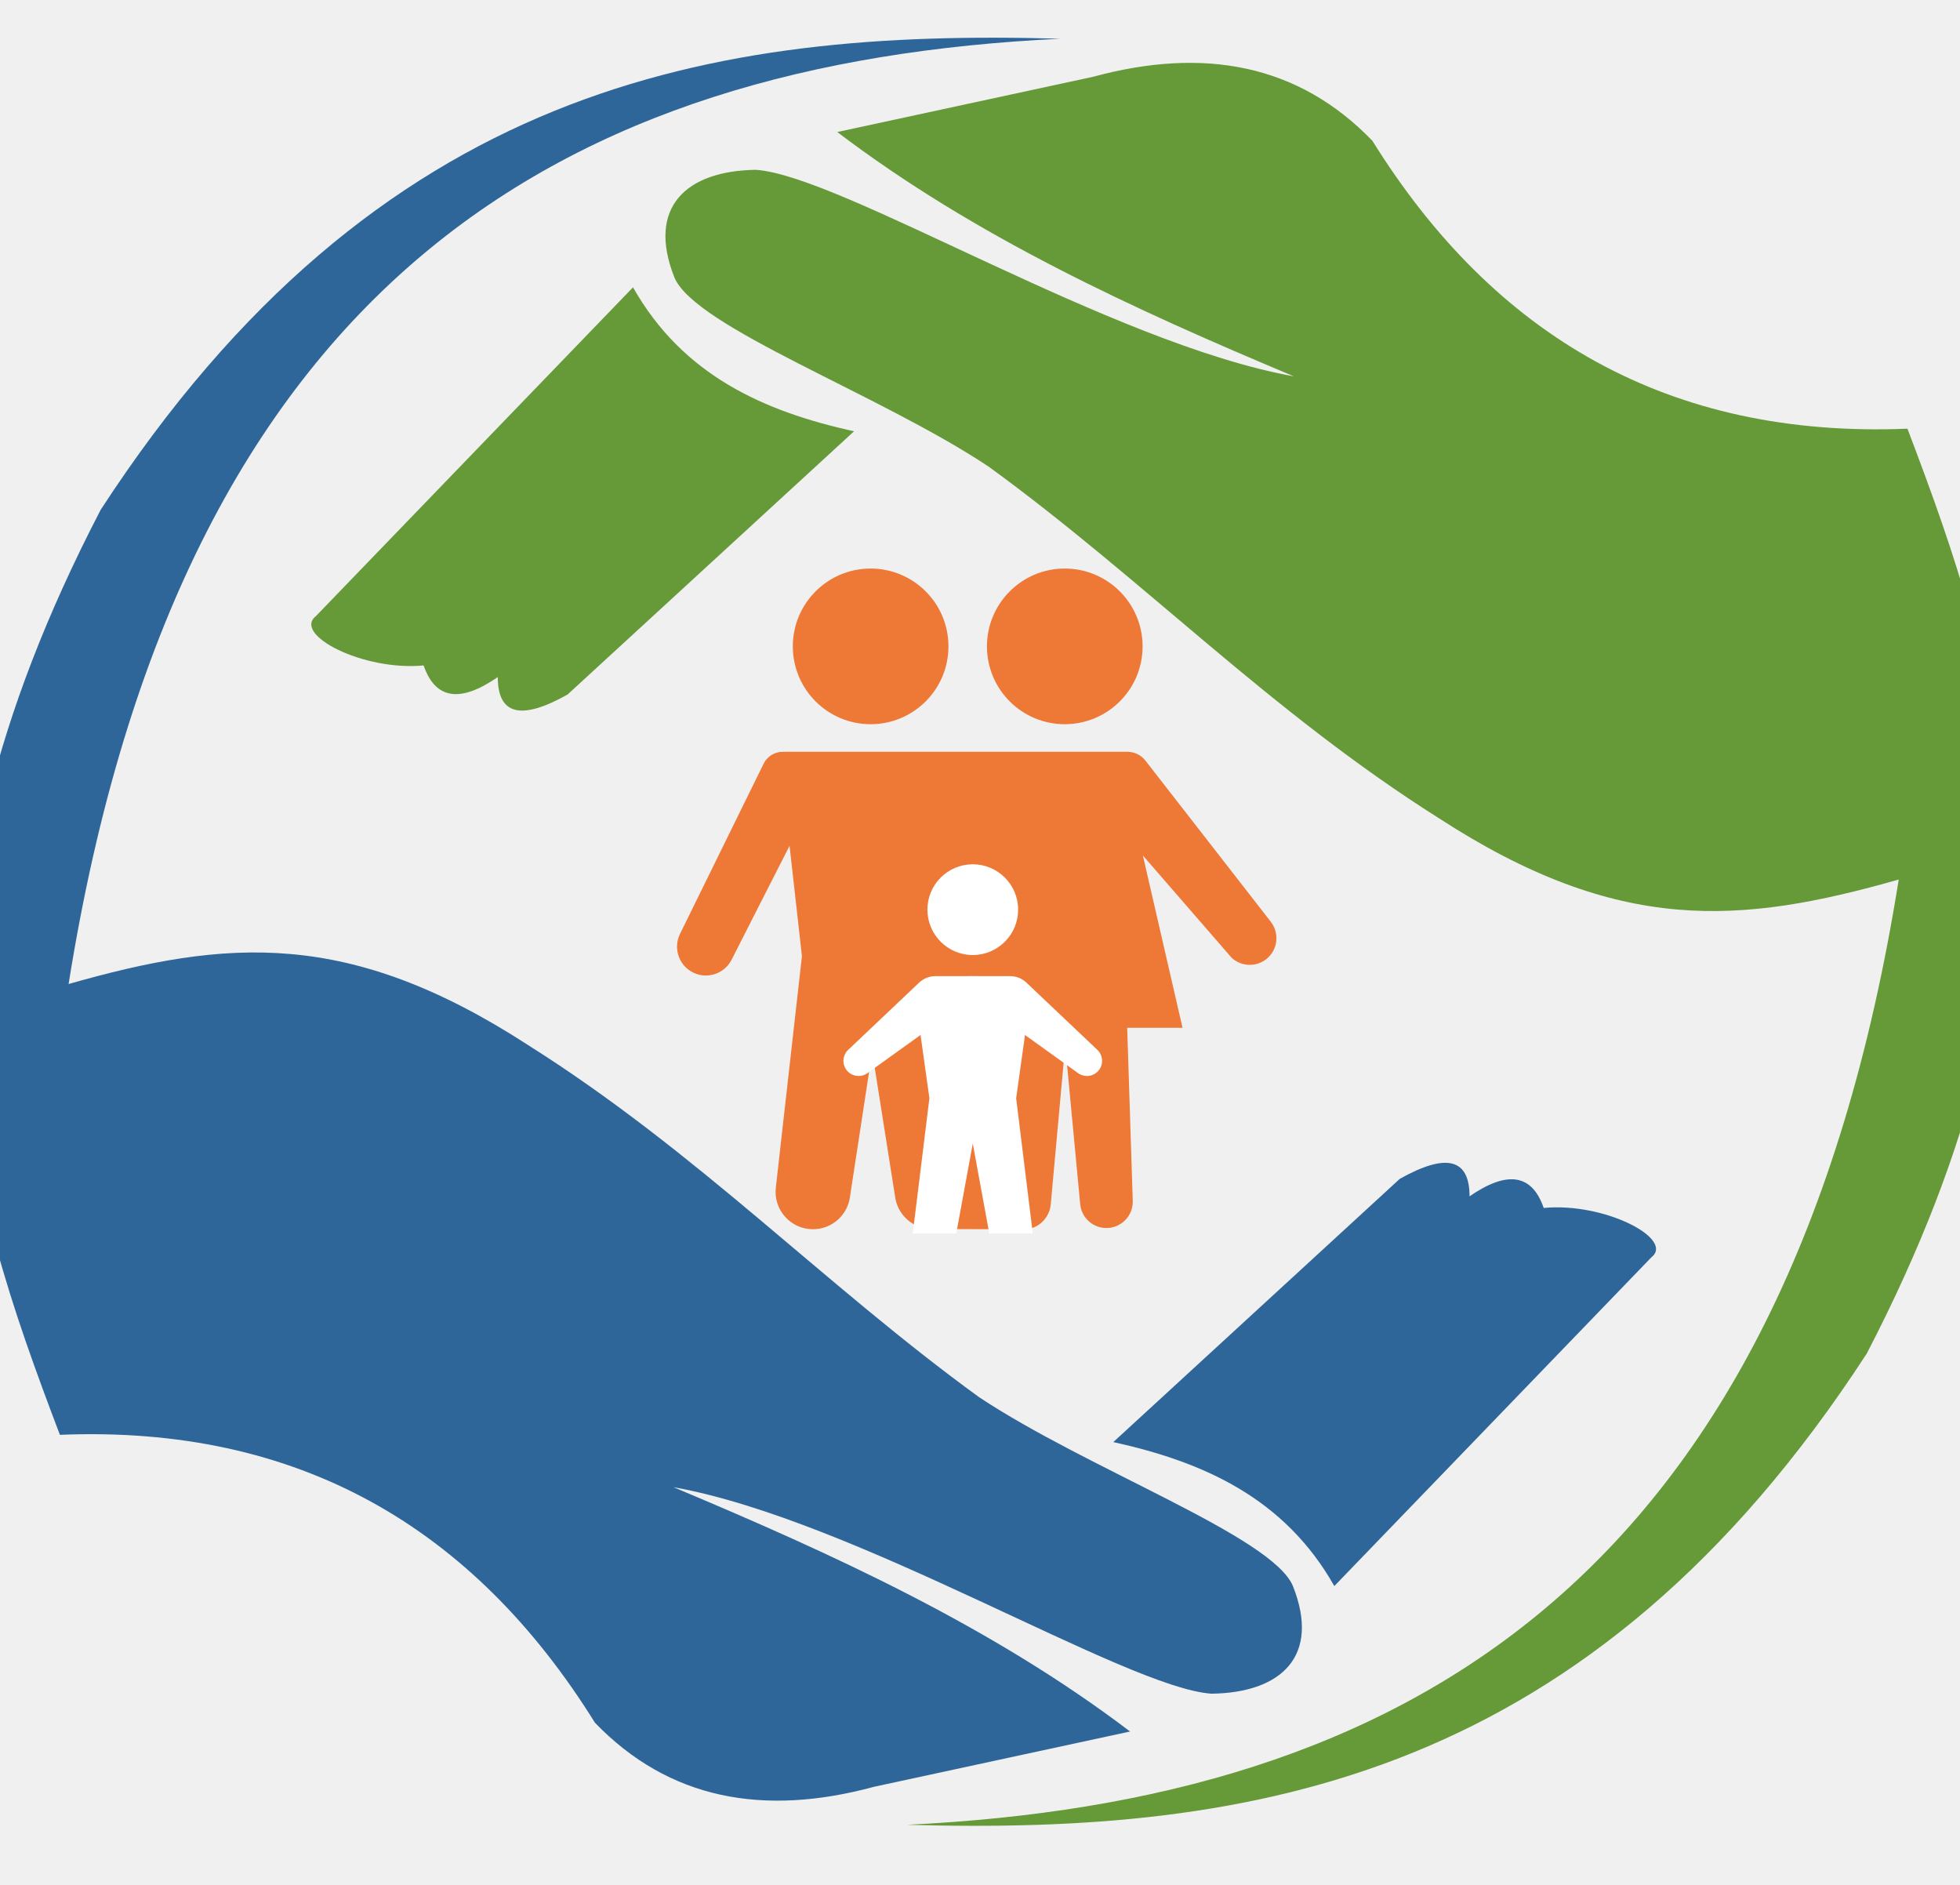
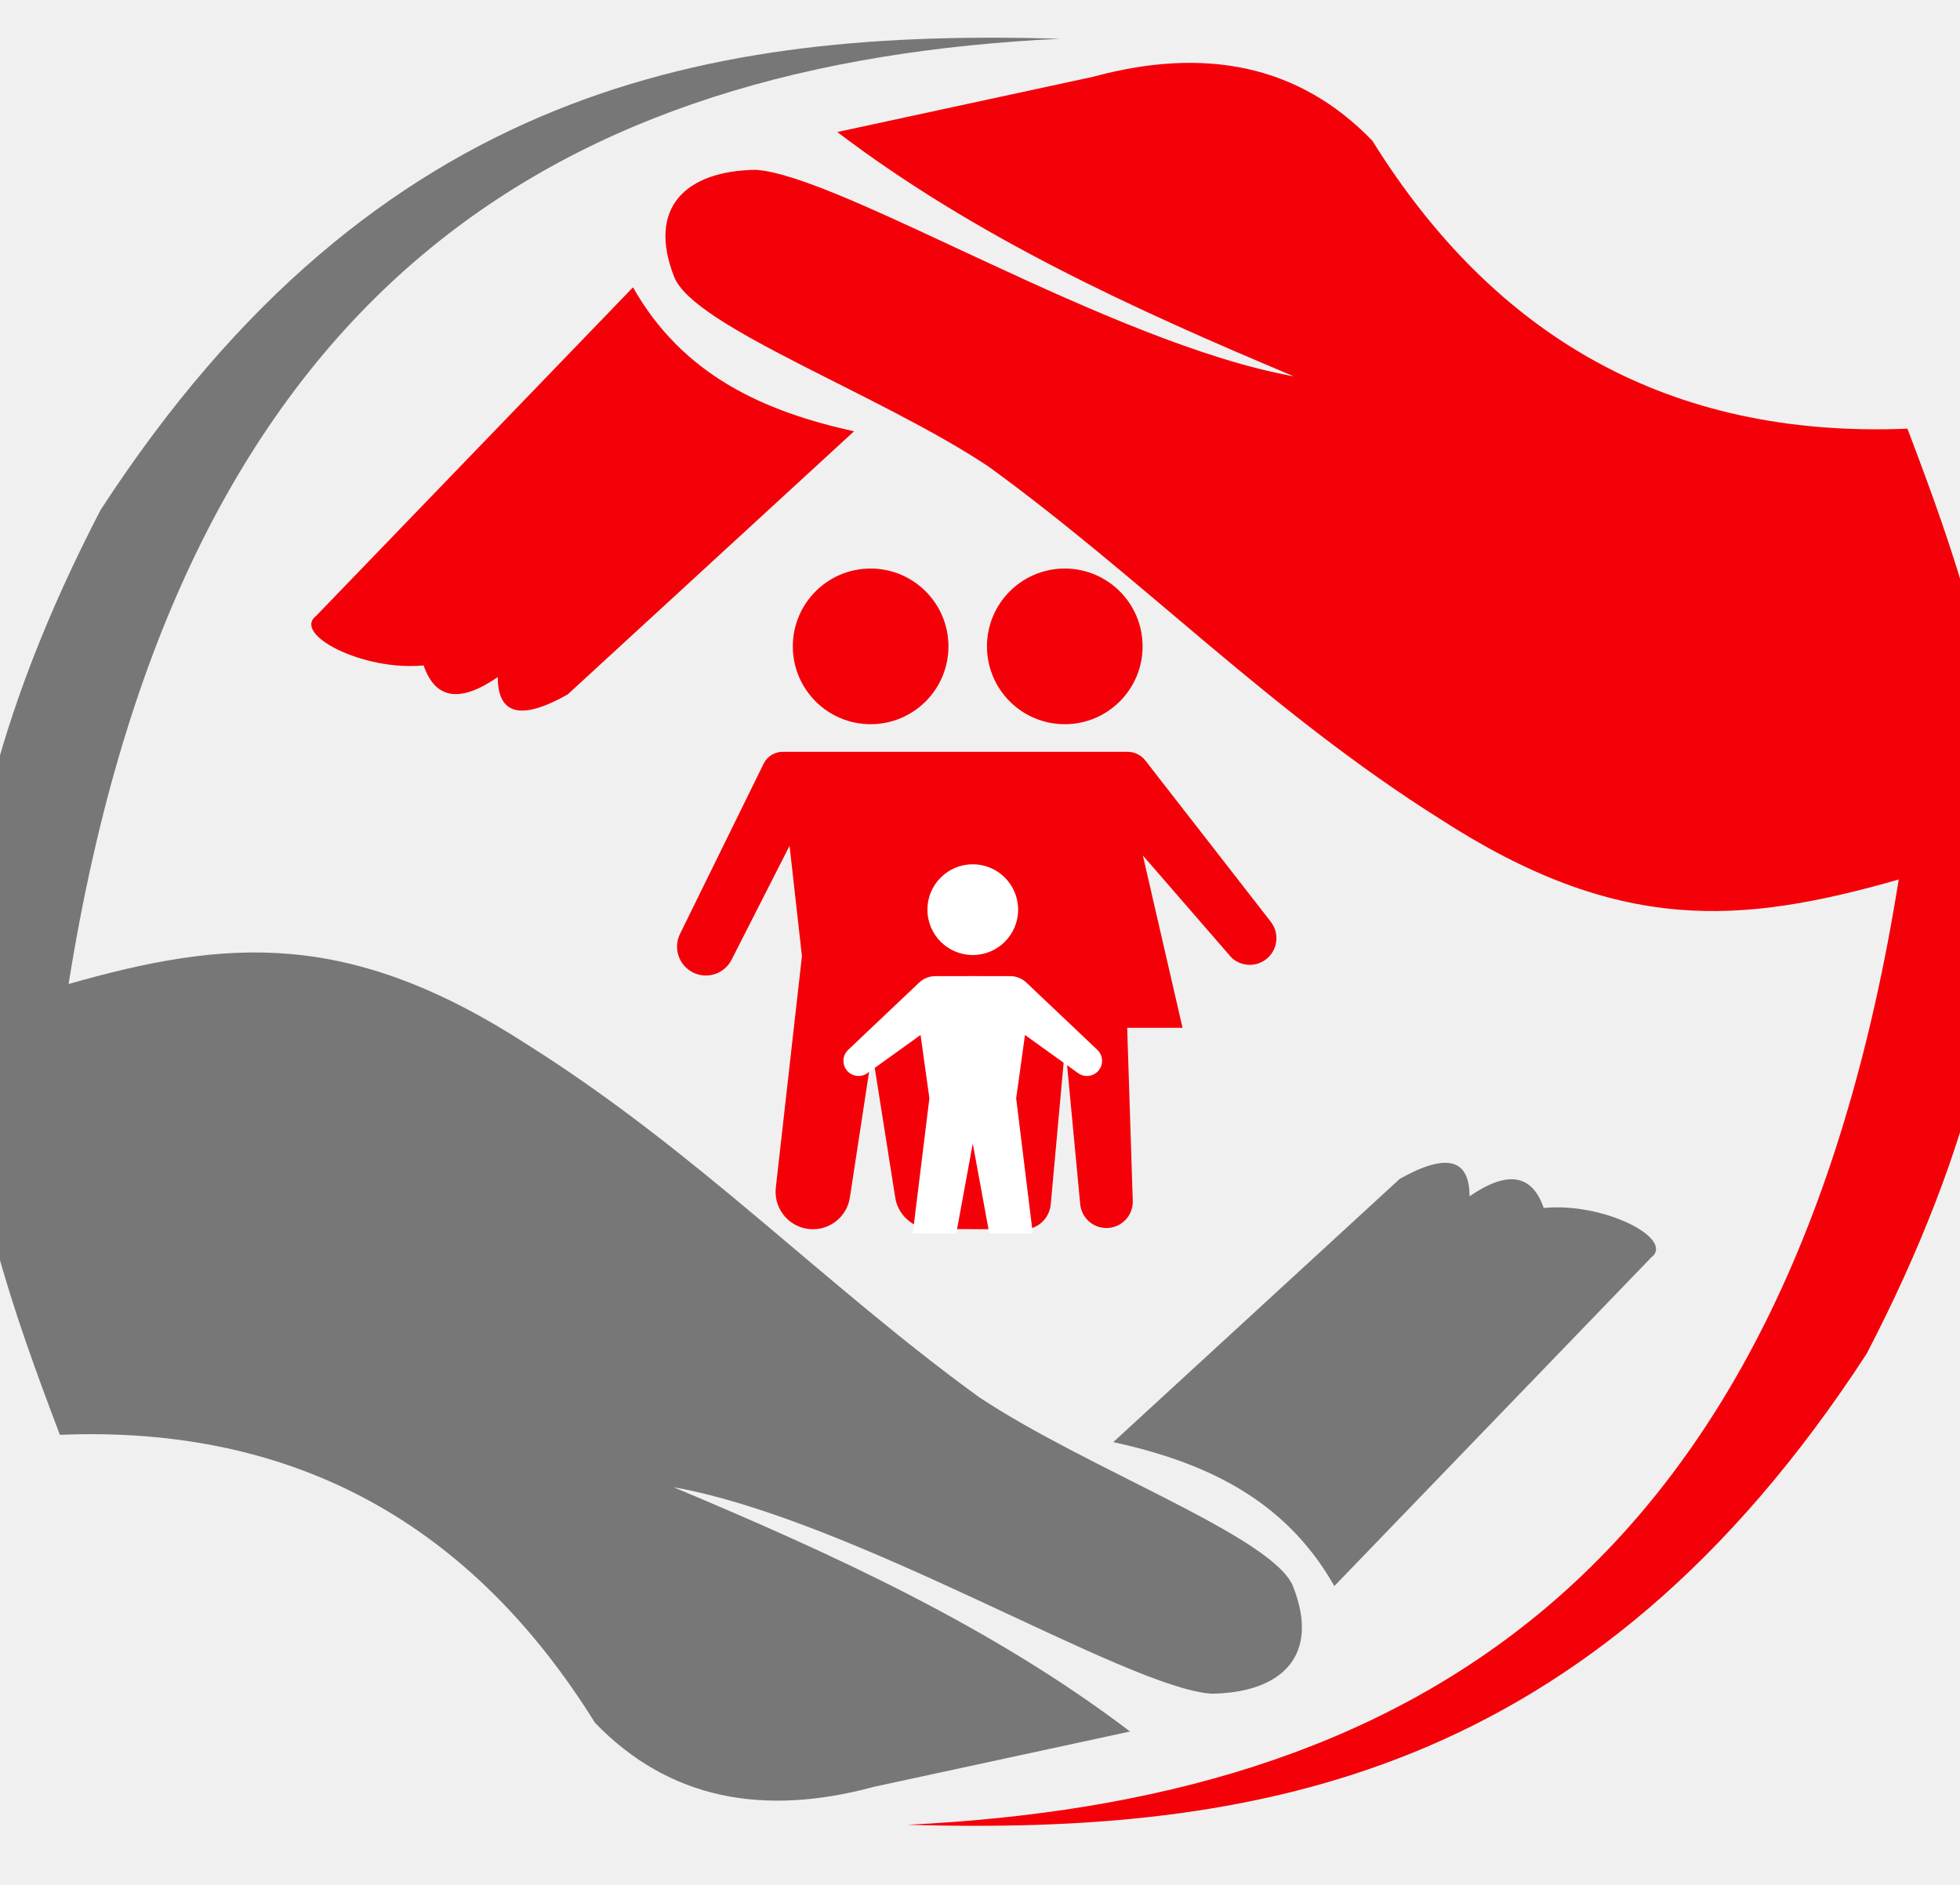
<svg xmlns="http://www.w3.org/2000/svg" viewBox="50 -50 2600 2500" width="100%" height="100%">
  <defs>
    <style>
-       .nims-fav-green { fill: #669938; fill-rule: nonzero; }
-       .nims-fav-blue { fill: #2F669A; fill-rule: nonzero; }
-       .nims-fav-orange { fill: #EE7836; fill-rule: nonzero; }
+       .nims-fav-green { fill: #F40009; fill-rule: nonzero; }
+       .nims-fav-blue { fill: #777777; fill-rule: nonzero; }
+       .nims-fav-orange { fill: #F40009; fill-rule: nonzero; }
      .nims-fav-white { fill: #ffffff; fill-rule: nonzero; }
    </style>
  </defs>
  <g id="nims-emblem">
    <path class="nims-fav-green" d="M1253.25 2370.29c653.69,-31.42 1166.07,-316.64 1315.47,-1253.75 -209.93,59.78 -371.62,73.28 -609.52,-81.01 -225.34,-142.09 -391.87,-316.98 -597.94,-466.78 -144.9,-96.31 -389.12,-184.67 -416.64,-250.76 -36.84,-92.81 15.32,-141.54 108.03,-142.74 113.73,7.57 471.44,230.58 713.66,273.9 -213.56,-89.53 -423.08,-185.47 -605.66,-324.04 113.16,-24.44 226.32,-48.87 339.48,-73.3 146.97,-39.81 272.23,-16.76 370.34,84.87 161.66,259.69 393.83,394.84 709.81,381.91 125.4,330.05 235.9,668.29 -54.01,1226.76 -367.1,564.52 -813.07,638.2 -1273.02,624.94z" />
    <path class="nims-fav-green" d="M889.71 331.09c65.99,116.56 173.15,164.5 293.19,190.97 -126.67,116.35 -253.32,232.74 -379.99,349.11 -61.73,34.71 -92.59,27 -92.59,-23.14 -49.18,33.96 -82.62,30.33 -98.37,-15.43 -80.55,7.7 -174.38,-41.13 -142.72,-65.6 147.4,-152.82 286.14,-296.65 420.48,-435.92z" />
    <path class="nims-fav-blue" d="M1456.49 1.38c-653.7,31.42 -1166.08,316.63 -1315.48,1253.75 209.93,-59.78 371.62,-73.28 609.52,81.01 225.34,142.09 391.88,316.98 597.94,466.78 144.9,96.31 389.12,184.67 416.64,250.76 36.84,92.81 -15.32,141.54 -108.03,142.74 -113.73,-7.57 -471.44,-230.58 -713.66,-273.9 213.56,89.53 423.08,185.47 605.66,324.05 -113.16,24.43 -226.33,48.86 -339.48,73.29 -146.97,39.81 -272.23,16.76 -370.33,-84.87 -161.67,-259.69 -393.84,-394.84 -709.82,-381.92 -125.4,-330.04 -235.9,-668.28 54.01,-1226.75 367.1,-564.52 813.08,-638.2 1273.03,-624.94z" />
    <path class="nims-fav-blue" d="M1820.01 2053.66c-65.99,-116.55 -173.15,-164.5 -293.18,-190.96 126.66,-116.36 253.32,-232.74 379.98,-349.12 61.73,-34.7 92.59,-27 92.59,23.15 49.18,-33.97 82.62,-30.34 98.37,15.43 80.55,-7.7 174.38,41.12 142.72,65.59 -140.16,145.3 -280.31,290.62 -420.48,435.92z" />
    <path class="nims-fav-orange" d="M1205.32 910.55c57.01,-0.23 103.05,-46.62 102.83,-103.62 -0.22,-57.01 -46.62,-103.05 -103.63,-102.83 -57,0.21 -103.04,46.61 -102.82,103.62 0.21,57.01 46.61,103.05 103.62,102.83z" />
    <path class="nims-fav-orange" d="M1462.85 910.55c57.02,-0.23 103.06,-46.62 102.84,-103.62 -0.23,-57.01 -46.62,-103.05 -103.63,-102.83 -57,0.21 -103.04,46.61 -102.82,103.62 0.21,57.01 46.6,103.05 103.61,102.83z" />
    <path class="nims-fav-orange" d="M1735.79 1172.63l-166.41 -213.88c-5.7,-7.32 -14.46,-11.6 -23.72,-11.6l-457.38 0c-10.74,-0.01 -20.57,6.1 -25.3,15.74l-110.95 225.85c-9.44,19.22 -1.28,42.45 18.13,51.53 18.68,8.73 40.94,1.08 50.29,-17.31l76.93 -151.18 16.41 146.47 -34.64 307.01c-3.3,29.39 19.69,55.12 49.26,55.12 25.12,0 46.25,-18.76 49.22,-43.69l29.35 -191.91 30.3 191.84c3.06,24.84 24.14,43.5 49.17,43.51l0.11 0c29.67,0.03 102.93,0.36 122.66,0.25 17.97,-0.09 32.95,-14.93 34.62,-32.83l19.19 -211.09 19.9 210.75c1.74,17.98 16.88,31.67 34.95,31.57l0.03 0c19.65,-0.09 35.35,-16.39 34.73,-36.03l-7.39 -229.54 73.42 0 -52.63 -228.55 117.55 135.44c12.64,11.9 32.03,12.87 45.81,2.31l0 0c15.56,-11.95 18.41,-34.3 6.36,-49.78z" />
    <path class="nims-fav-white" d="M1340.65 1216.7c33.23,-0.13 60.07,-27.17 59.95,-60.41 -0.13,-33.23 -27.19,-60.07 -60.41,-59.95 -33.25,0.13 -60.08,27.19 -59.95,60.41 0.13,33.25 27.18,60.08 60.41,59.95z" />
    <path class="nims-fav-white" d="M1507.61 1369.53l0 0c6.47,-8.16 5.63,-19.9 -1.93,-27.07l-94.12 -89.17c-5.82,-5.52 -13.55,-8.61 -21.6,-8.62l-49.55 -0.05 -49.56 0.05c-8.03,0.01 -15.75,3.1 -21.6,8.62l-94.12 89.17c-7.55,7.17 -8.39,18.91 -1.92,27.07 6.66,8.41 18.74,10.09 27.47,3.83l70.46 -50.61 11.73 83.95 -22.07 179.3 57.71 0.02 21.91 -119.31 21.91 119.31 57.7 -0.02 -22.06 -179.3 11.72 -83.95 70.46 50.61c8.73,6.26 20.81,4.57 27.48,-3.83z" />
  </g>
</svg>
